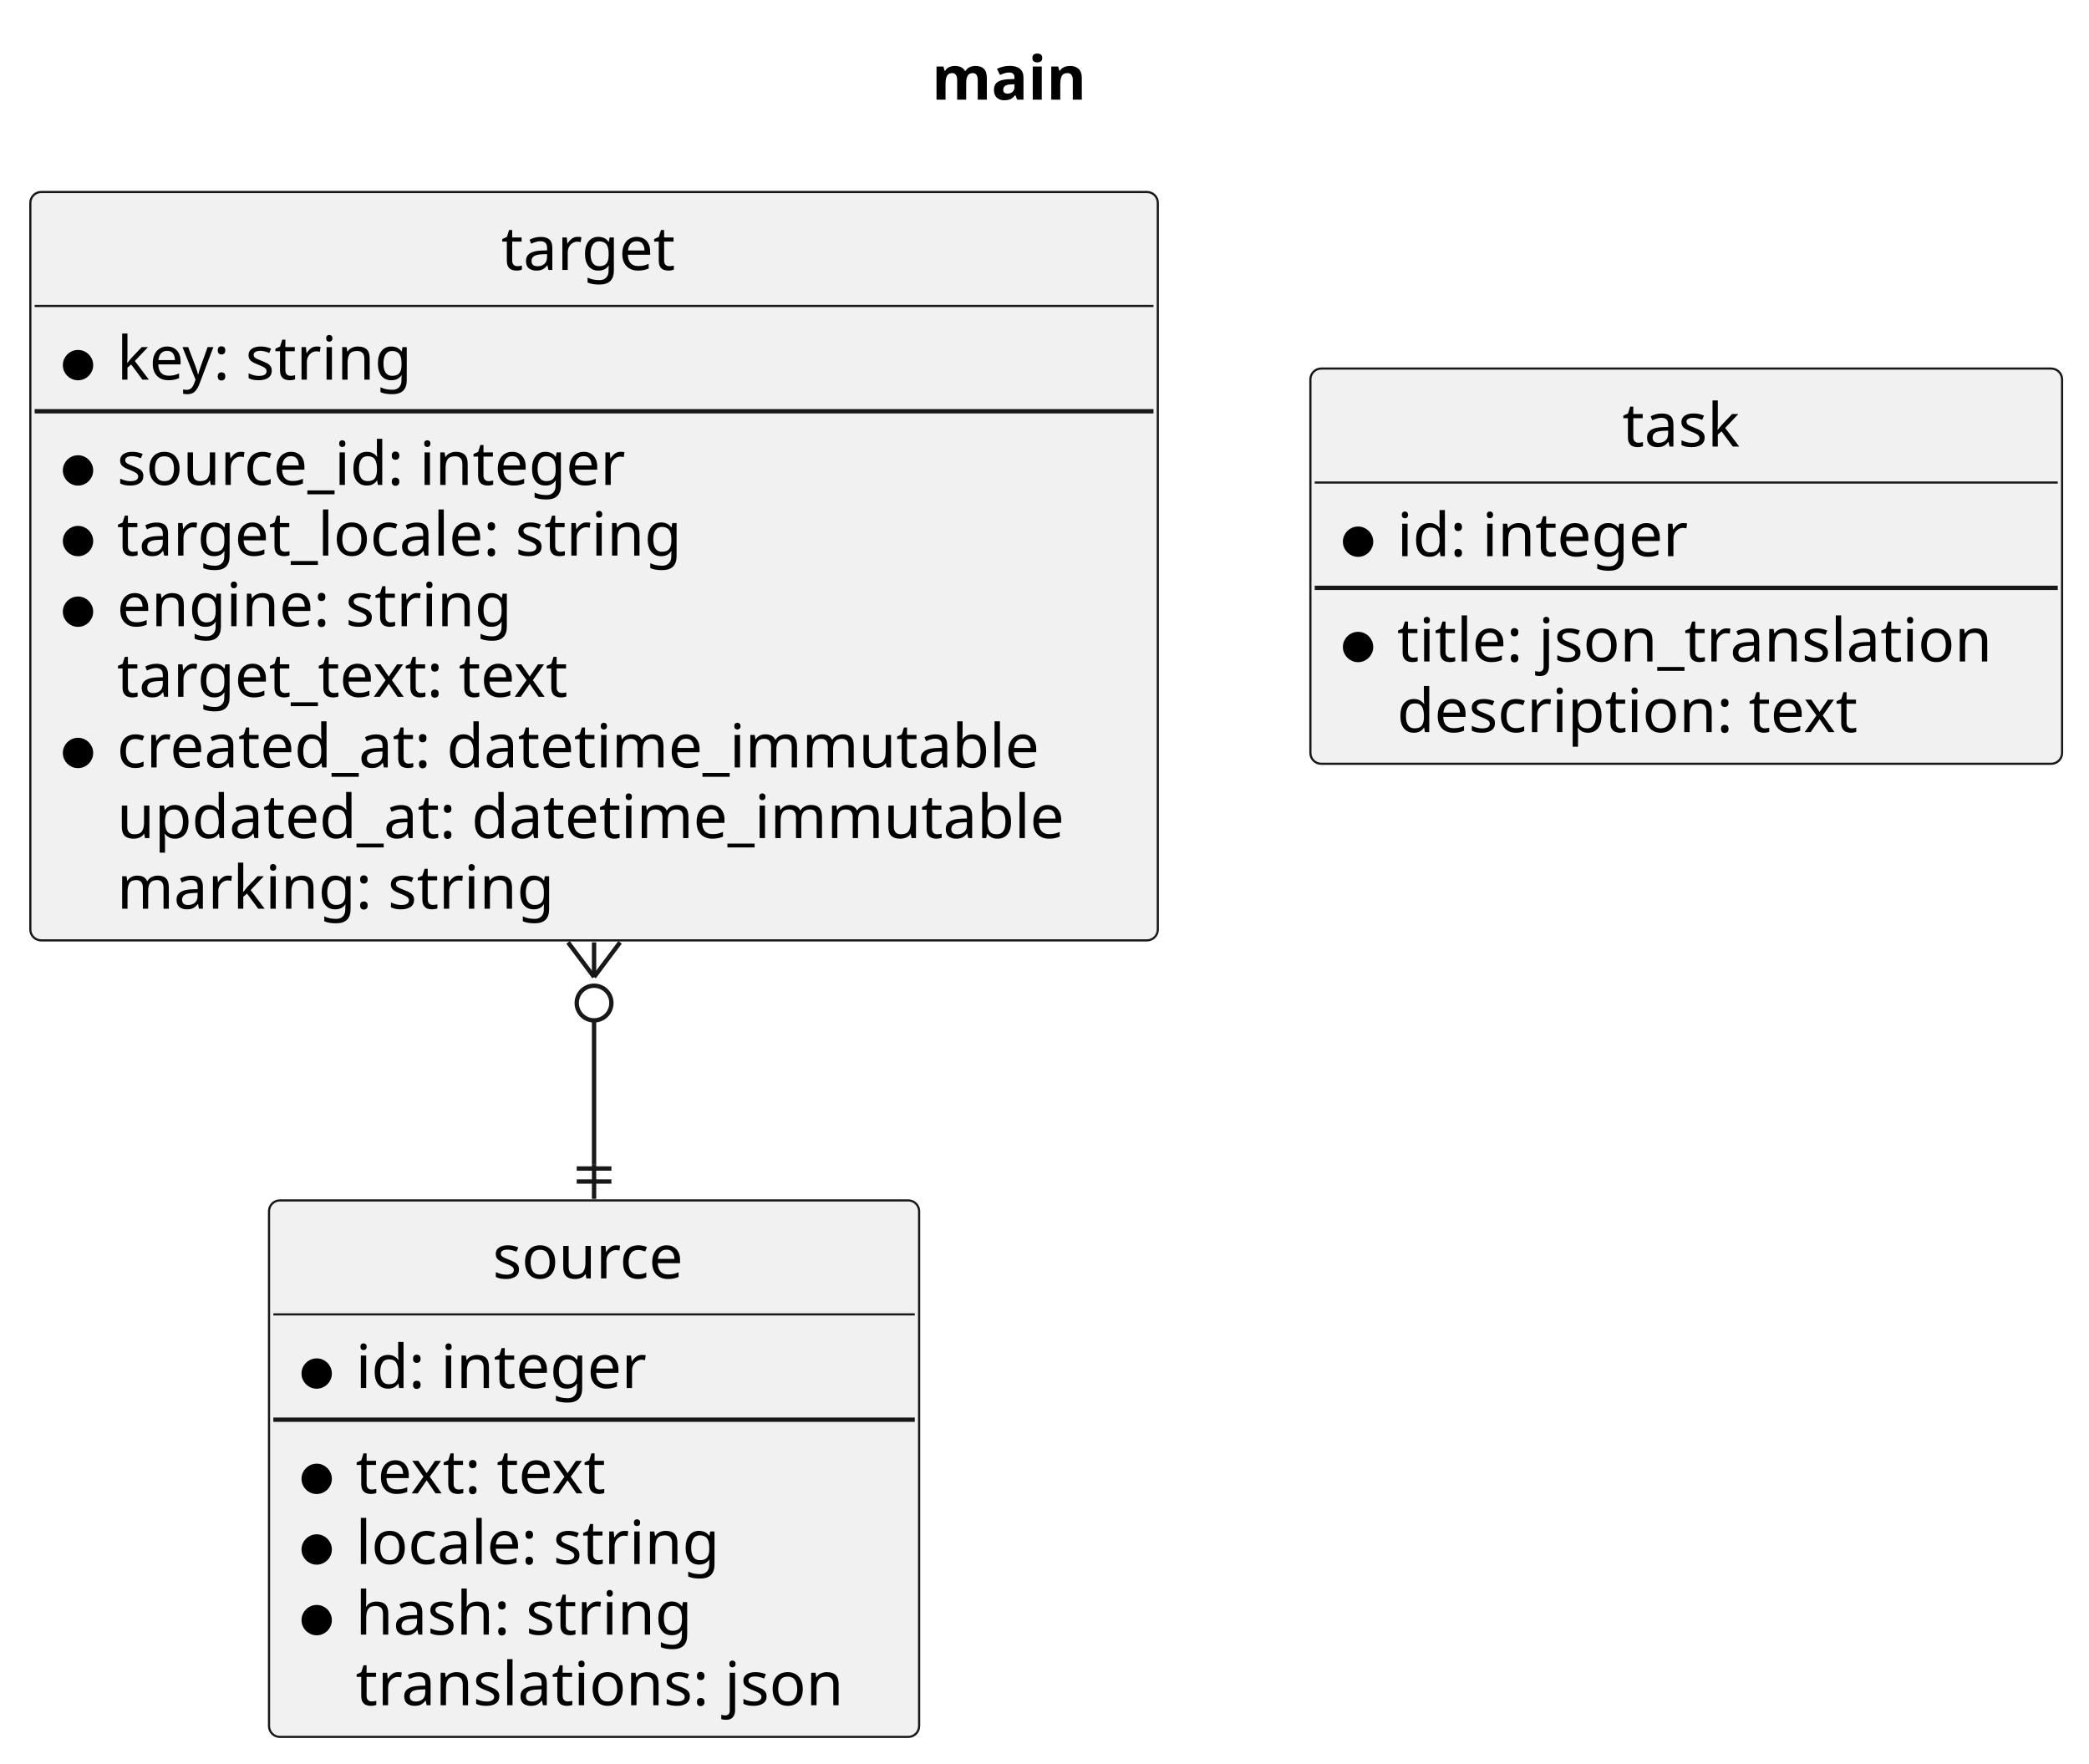
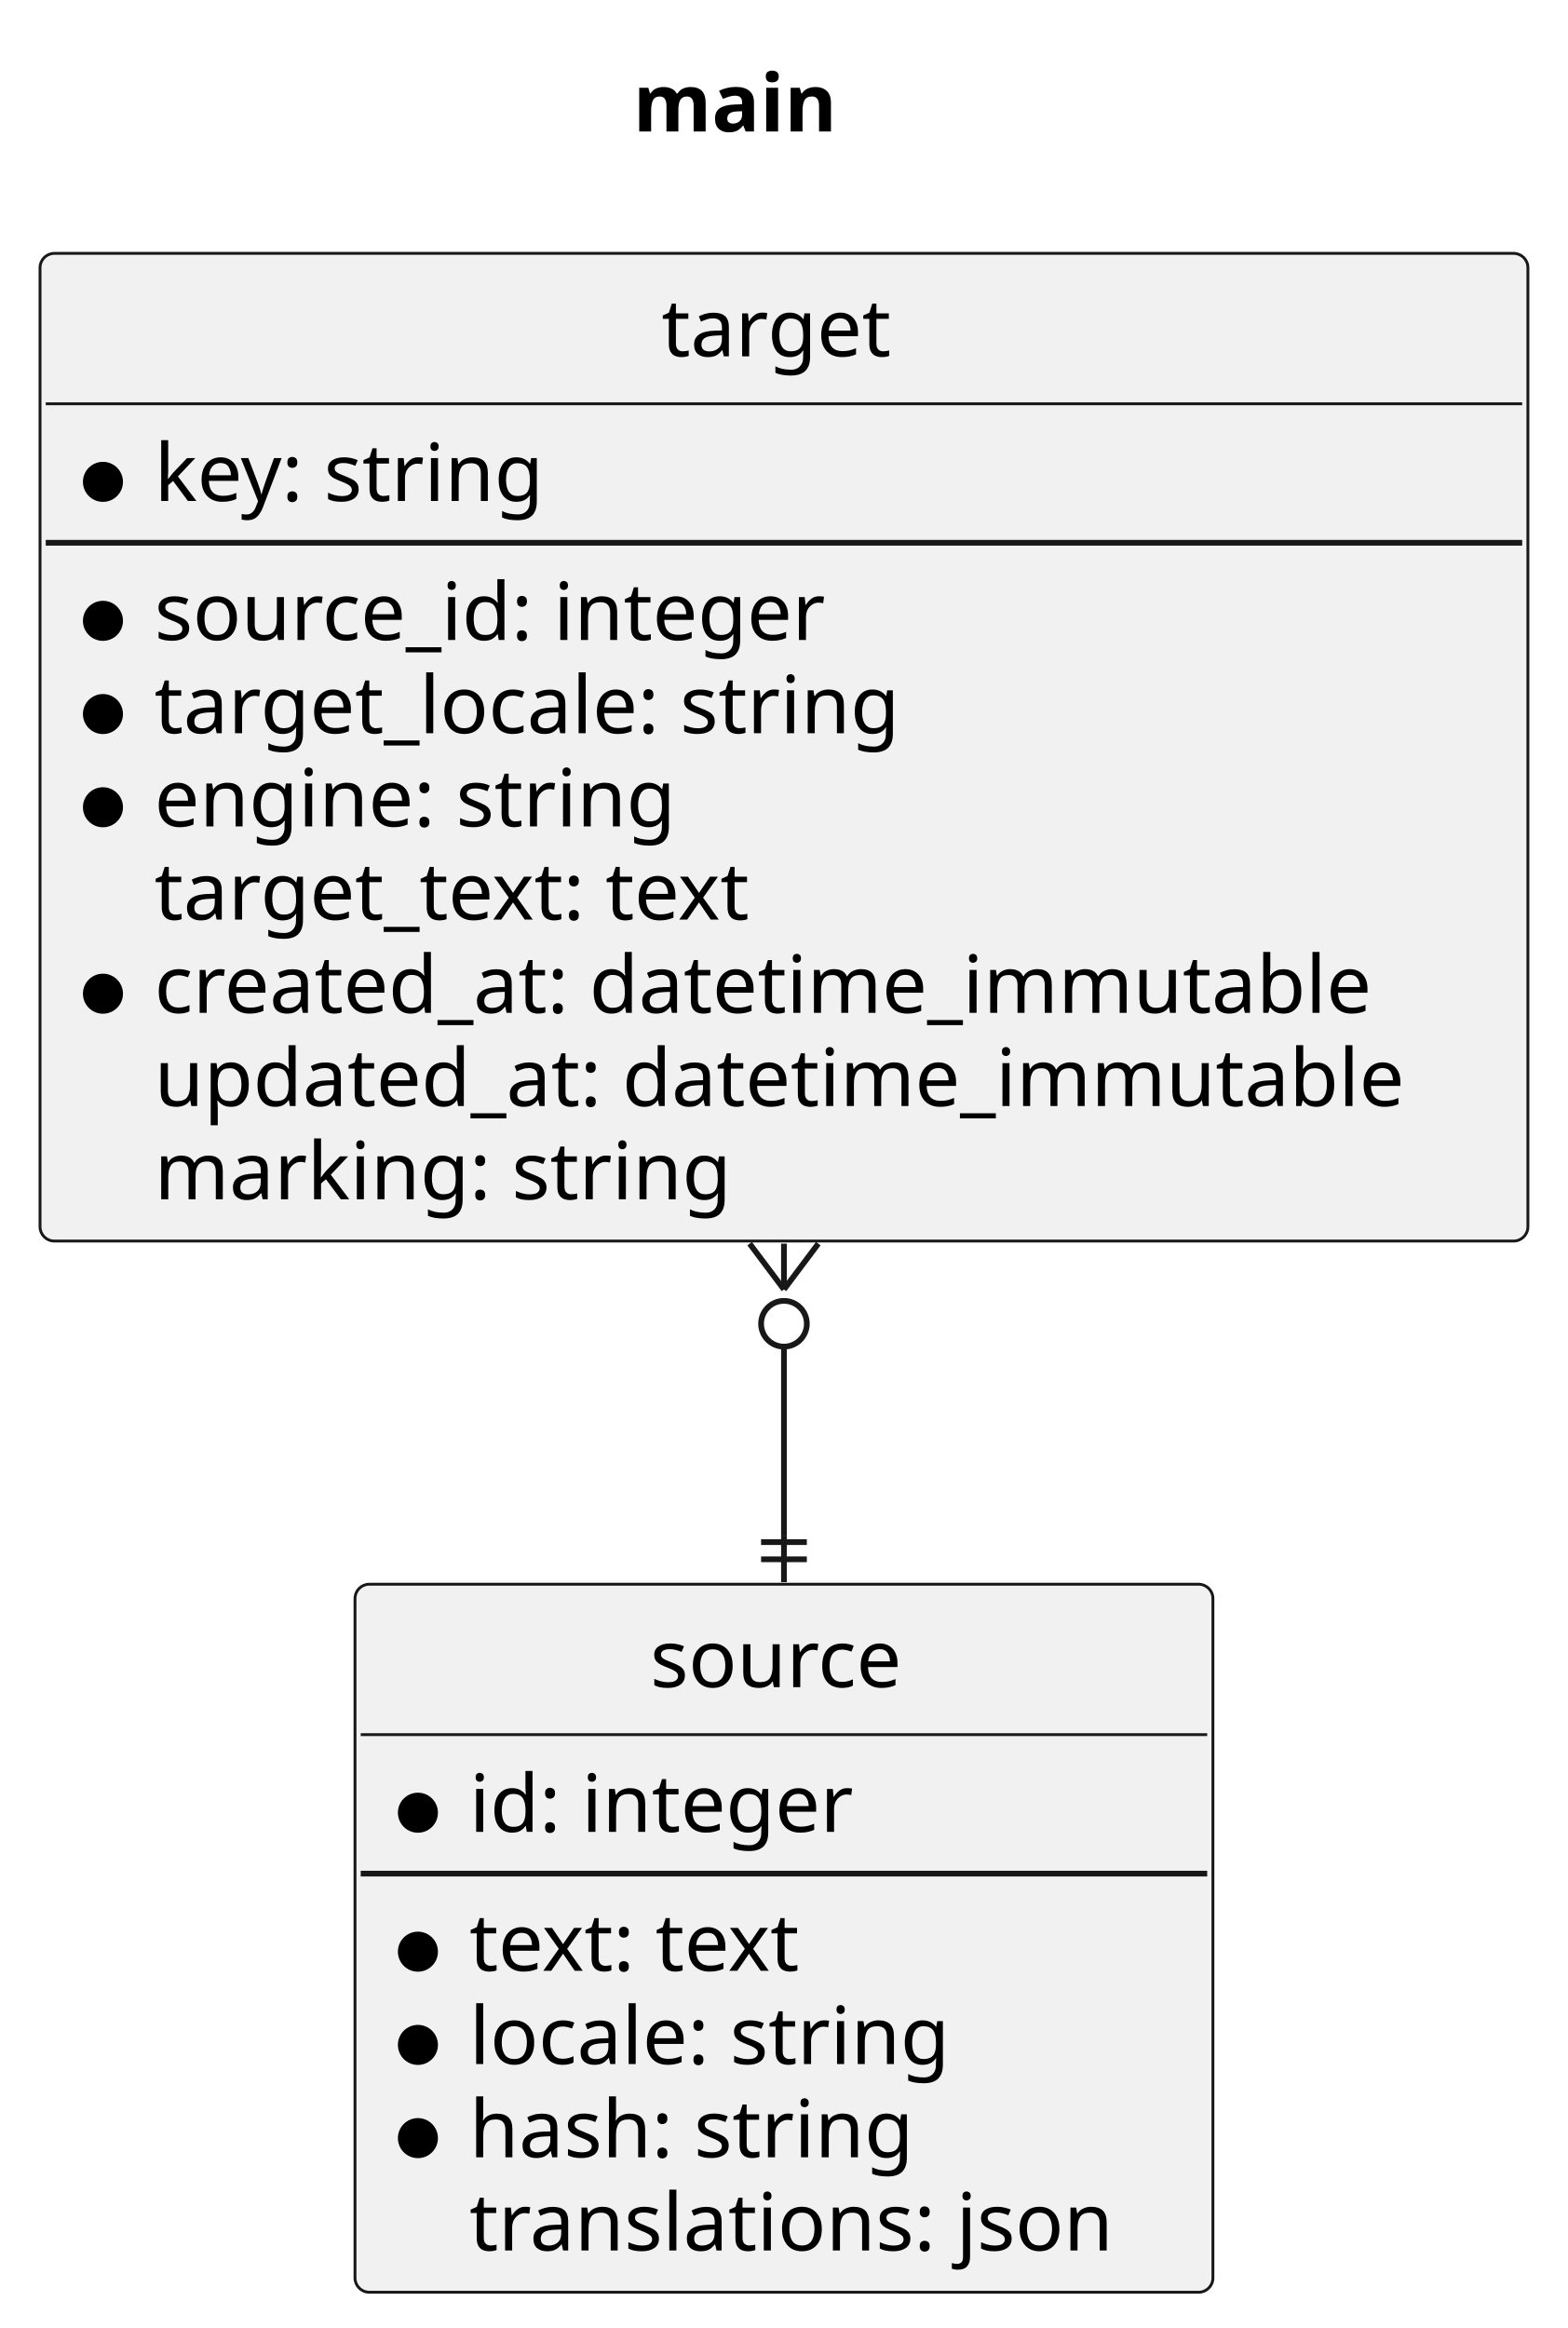
- <svg xmlns="http://www.w3.org/2000/svg" contentStyleType="text/css" data-diagram-type="CLASS" height="407px" preserveAspectRatio="none" style="width:482px;height:407px;background:#FFFFFF;" version="1.1" viewBox="0 0 482 407" width="482px" zoomAndPan="magnify">
+ <svg xmlns="http://www.w3.org/2000/svg" contentStyleType="text/css" data-diagram-type="CLASS" height="407px" preserveAspectRatio="none" style="width:274px;height:407px;background:#FFFFFF;" version="1.1" viewBox="0 0 274 407" width="274px" zoomAndPan="magnify">
  <defs />
  <g>
-     <text fill="#000000" font-family="sans-serif" font-size="14" font-weight="bold" lengthAdjust="spacing" textLength="38.801" x="214.993" y="22.995">main</text>
+     <text fill="#000000" font-family="sans-serif" font-size="14" font-weight="bold" lengthAdjust="spacing" textLength="38.801" x="110.672" y="22.995">main</text>
    <g class="entity" data-entity="source" data-source-line="7" data-uid="ent0002" id="entity_source">
      <rect fill="#F1F1F1" height="123.781" rx="2.5" ry="2.5" style="stroke:#181818;stroke-width:0.5;" width="150" x="62.07" y="276.967" />
      <text fill="#000000" font-family="sans-serif" font-size="14" lengthAdjust="spacing" textLength="46.799" x="113.671" y="294.962">source</text>
      <line style="stroke:#181818;stroke-width:0.5;" x1="63.07" x2="211.07" y1="303.264" y2="303.264" />
      <ellipse cx="73.07" cy="316.912" fill="#000000" rx="3" ry="3" style="stroke:#000000;stroke-width:1;" />
      <text fill="#000000" font-family="sans-serif" font-size="14" lengthAdjust="spacing" textLength="72.064" x="82.07" y="320.259">id: integer</text>
      <line style="stroke:#181818;stroke-width:1;" x1="63.07" x2="211.07" y1="327.561" y2="327.561" />
      <ellipse cx="73.07" cy="341.209" fill="#000000" rx="3" ry="3" style="stroke:#000000;stroke-width:1;" />
      <text fill="#000000" font-family="sans-serif" font-size="14" lengthAdjust="spacing" textLength="64.921" x="82.07" y="344.556">text: text</text>
      <ellipse cx="73.07" cy="357.506" fill="#000000" rx="3" ry="3" style="stroke:#000000;stroke-width:1;" />
      <text fill="#000000" font-family="sans-serif" font-size="14" lengthAdjust="spacing" textLength="90.59" x="82.07" y="360.853">locale: string</text>
      <ellipse cx="73.07" cy="373.803" fill="#000000" rx="3" ry="3" style="stroke:#000000;stroke-width:1;" />
      <text fill="#000000" font-family="sans-serif" font-size="14" lengthAdjust="spacing" textLength="82.975" x="82.07" y="377.149">hash: string</text>
      <text fill="#000000" font-family="sans-serif" font-size="14" lengthAdjust="spacing" textLength="120.36" x="82.07" y="393.446">translations: json</text>
    </g>
    <g class="entity" data-entity="target" data-source-line="15" data-uid="ent0003" id="entity_target">
      <rect fill="#F1F1F1" height="172.672" rx="2.5" ry="2.5" style="stroke:#181818;stroke-width:0.5;" width="260.144" x="7" y="44.297" />
      <text fill="#000000" font-family="sans-serif" font-size="14" lengthAdjust="spacing" textLength="42.813" x="115.665" y="62.292">target</text>
      <line style="stroke:#181818;stroke-width:0.5;" x1="8" x2="266.144" y1="70.594" y2="70.594" />
      <ellipse cx="18" cy="84.242" fill="#000000" rx="3" ry="3" style="stroke:#000000;stroke-width:1;" />
      <text fill="#000000" font-family="sans-serif" font-size="14" lengthAdjust="spacing" textLength="74.361" x="27" y="87.589">key: string</text>
      <line style="stroke:#181818;stroke-width:1;" x1="8" x2="266.144" y1="94.891" y2="94.891" />
      <ellipse cx="18" cy="108.539" fill="#000000" rx="3" ry="3" style="stroke:#000000;stroke-width:1;" />
      <text fill="#000000" font-family="sans-serif" font-size="14" lengthAdjust="spacing" textLength="125.863" x="27" y="111.886">source_id: integer</text>
      <ellipse cx="18" cy="124.836" fill="#000000" rx="3" ry="3" style="stroke:#000000;stroke-width:1;" />
      <text fill="#000000" font-family="sans-serif" font-size="14" lengthAdjust="spacing" textLength="140.403" x="27" y="128.183">target_locale: string</text>
      <ellipse cx="18" cy="141.133" fill="#000000" rx="3" ry="3" style="stroke:#000000;stroke-width:1;" />
      <text fill="#000000" font-family="sans-serif" font-size="14" lengthAdjust="spacing" textLength="97.105" x="27" y="144.48">engine: string</text>
      <text fill="#000000" font-family="sans-serif" font-size="14" lengthAdjust="spacing" textLength="114.734" x="27" y="160.776">target_text: text</text>
      <ellipse cx="18" cy="173.727" fill="#000000" rx="3" ry="3" style="stroke:#000000;stroke-width:1;" />
      <text fill="#000000" font-family="sans-serif" font-size="14" lengthAdjust="spacing" textLength="229.565" x="27" y="177.073">created_at: datetime_immutable</text>
      <text fill="#000000" font-family="sans-serif" font-size="14" lengthAdjust="spacing" textLength="234.144" x="27" y="193.37">updated_at: datetime_immutable</text>
      <text fill="#000000" font-family="sans-serif" font-size="14" lengthAdjust="spacing" textLength="107.085" x="27" y="209.667">marking: string</text>
    </g>
-     <g class="entity" data-entity="task" data-source-line="26" data-uid="ent0004" id="entity_task">
-       <rect fill="#F1F1F1" height="91.188" rx="2.5" ry="2.5" style="stroke:#181818;stroke-width:0.5;" width="173.438" x="302.35" y="85.037" />
-       <text fill="#000000" font-family="sans-serif" font-size="14" lengthAdjust="spacing" textLength="29.47" x="374.334" y="103.032">task</text>
-       <line style="stroke:#181818;stroke-width:0.5;" x1="303.35" x2="474.788" y1="111.334" y2="111.334" />
-       <ellipse cx="313.35" cy="124.982" fill="#000000" rx="3" ry="3" style="stroke:#000000;stroke-width:1;" />
-       <text fill="#000000" font-family="sans-serif" font-size="14" lengthAdjust="spacing" textLength="72.064" x="322.35" y="128.329">id: integer</text>
-       <line style="stroke:#181818;stroke-width:1;" x1="303.35" x2="474.788" y1="135.631" y2="135.631" />
-       <ellipse cx="313.35" cy="149.279" fill="#000000" rx="3" ry="3" style="stroke:#000000;stroke-width:1;" />
-       <text fill="#000000" font-family="sans-serif" font-size="14" lengthAdjust="spacing" textLength="147.438" x="322.35" y="152.626">title: json_translation</text>
-       <text fill="#000000" font-family="sans-serif" font-size="14" lengthAdjust="spacing" textLength="114.885" x="322.35" y="168.923">description: text</text>
-     </g>
-     <g class="link" data-entity-1="target" data-entity-2="source" data-source-line="32" data-uid="lnk5" id="link_target_source">
-       <path codeLine="32" d="M137.07,235.427 C137.07,255.297 137.07,250.017 137.07,268.607 " fill="none" id="target-source" style="stroke:#181818;stroke-width:1;" />
+     <g class="link" data-entity-1="target" data-entity-2="source" data-source-line="26" data-uid="lnk4" id="link_target_source">
+       <path codeLine="26" d="M137.07,235.427 C137.07,255.297 137.07,250.017 137.07,268.607 " fill="none" id="target-source" style="stroke:#181818;stroke-width:1;" />
      <line style="stroke:#181818;stroke-width:1;" x1="137.07" x2="131.07" y1="225.427" y2="217.427" />
      <line style="stroke:#181818;stroke-width:1;" x1="137.07" x2="143.07" y1="225.427" y2="217.427" />
      <line style="stroke:#181818;stroke-width:1;" x1="137.07" x2="137.07" y1="225.427" y2="217.427" />
      <ellipse cx="137.07" cy="231.427" fill="none" rx="4" ry="4" style="stroke:#181818;stroke-width:1;" />
      <line style="stroke:#181818;stroke-width:1;" x1="141.07" x2="133.07" y1="272.607" y2="272.607" />
      <line style="stroke:#181818;stroke-width:1;" x1="141.07" x2="133.07" y1="269.607" y2="269.607" />
      <line style="stroke:#181818;stroke-width:1;" x1="137.07" x2="137.07" y1="268.607" y2="276.607" />
    </g>
  </g>
</svg>
